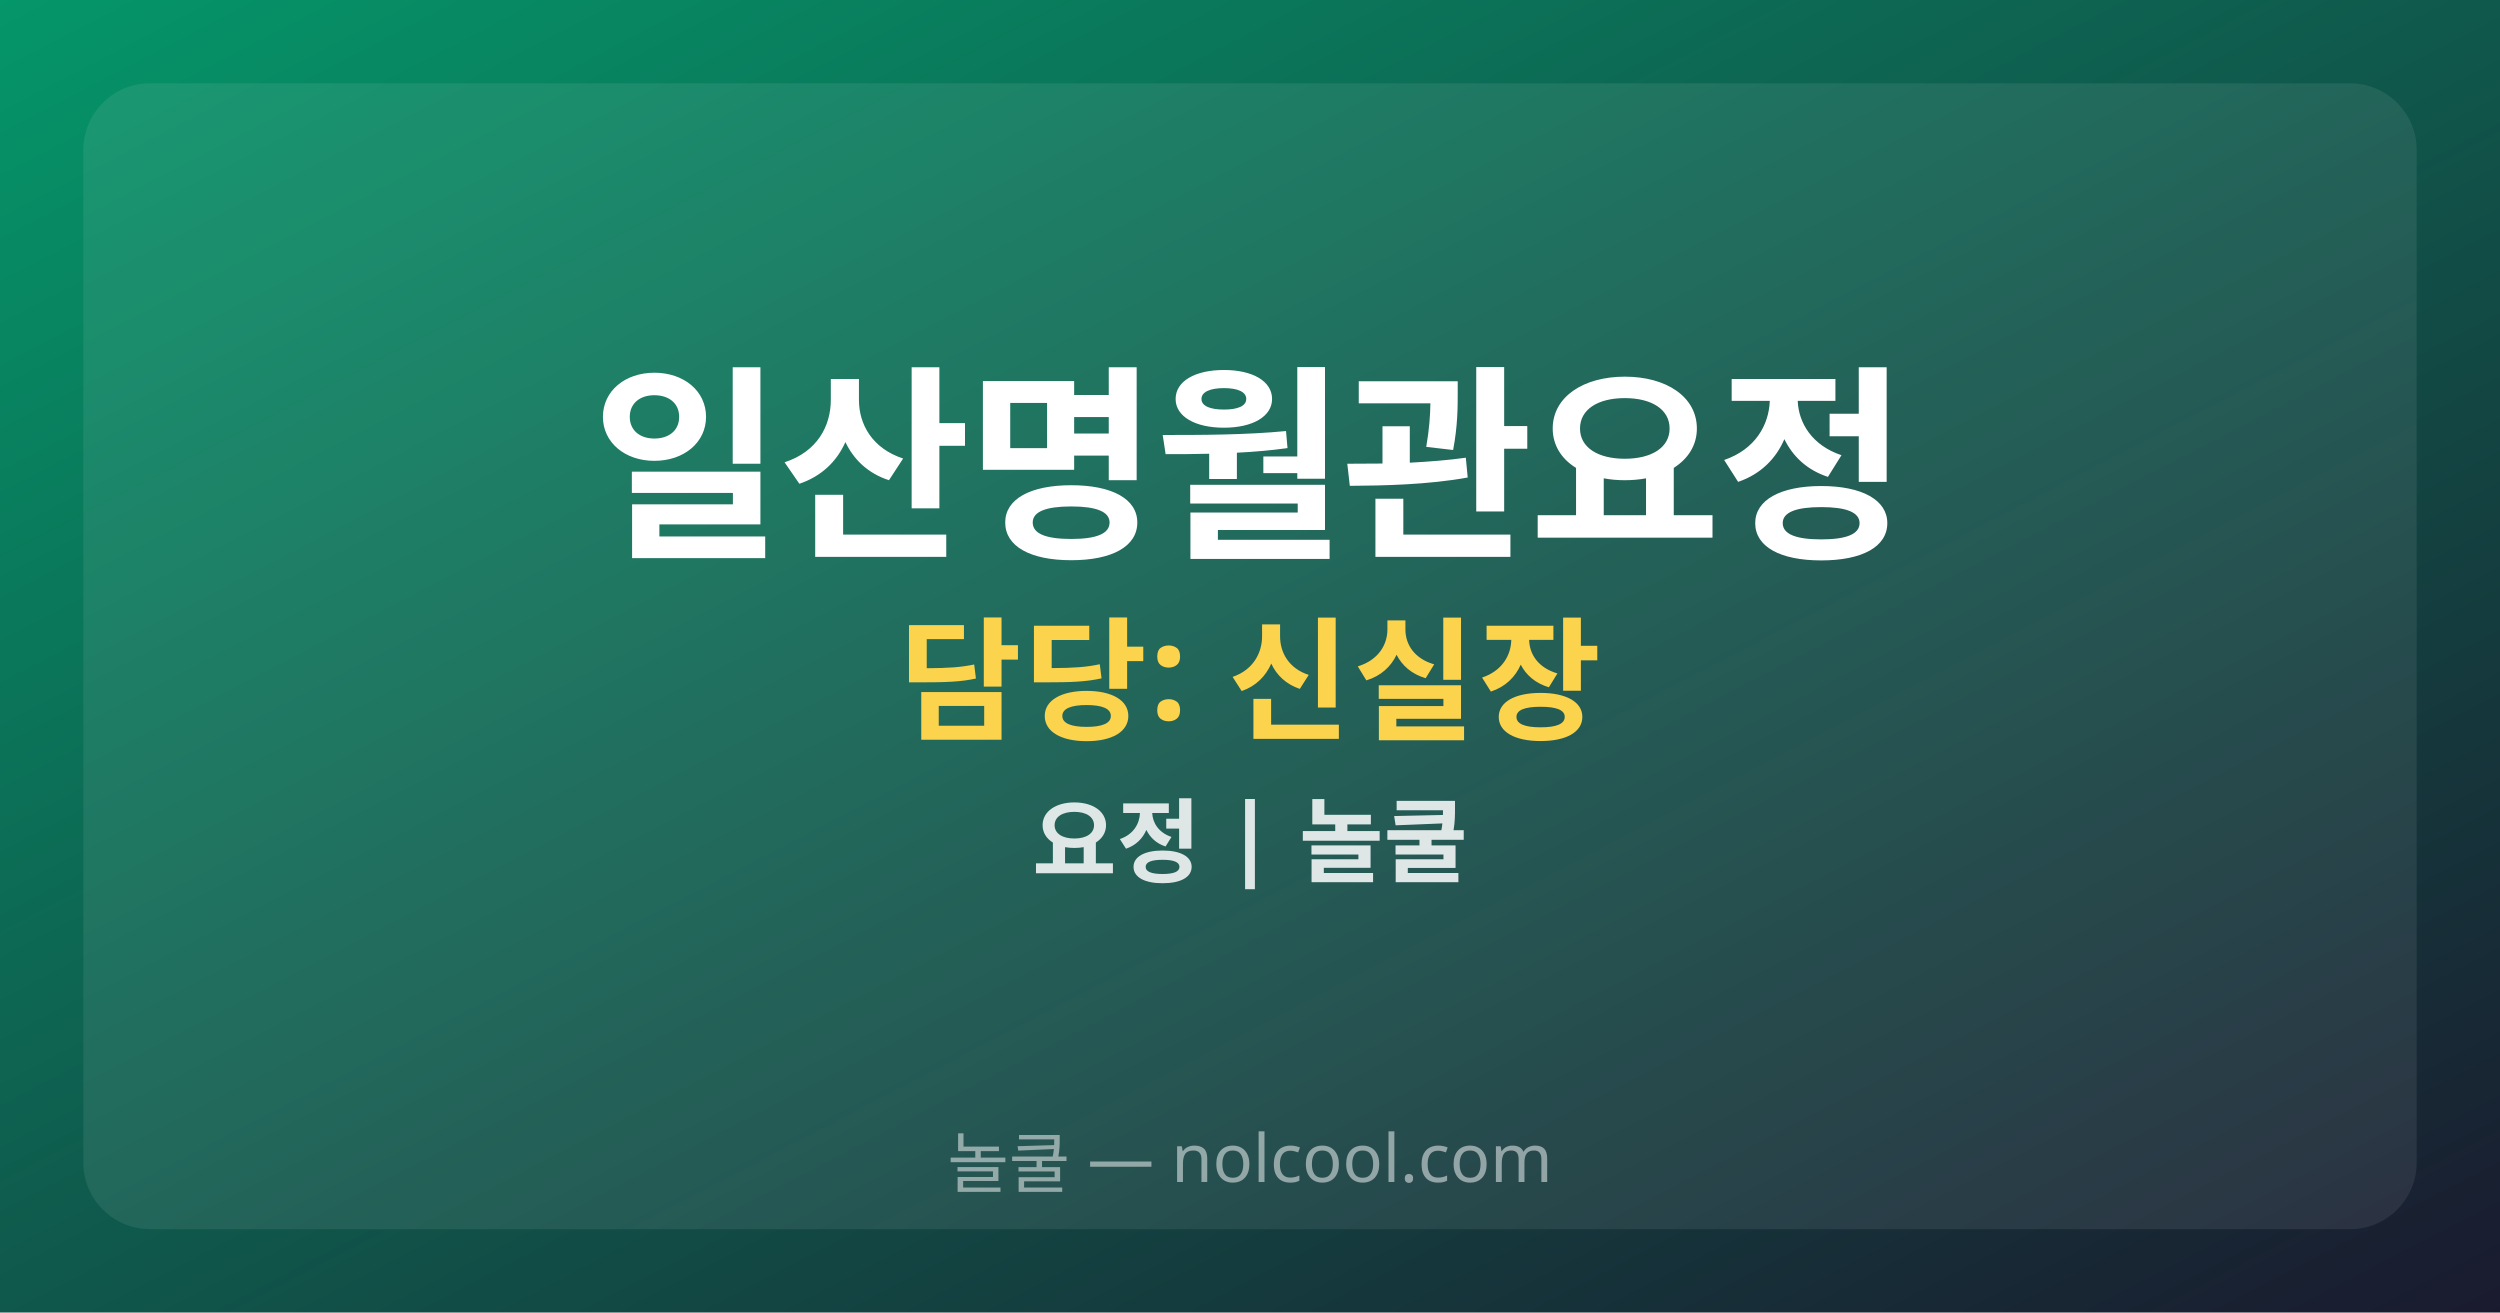
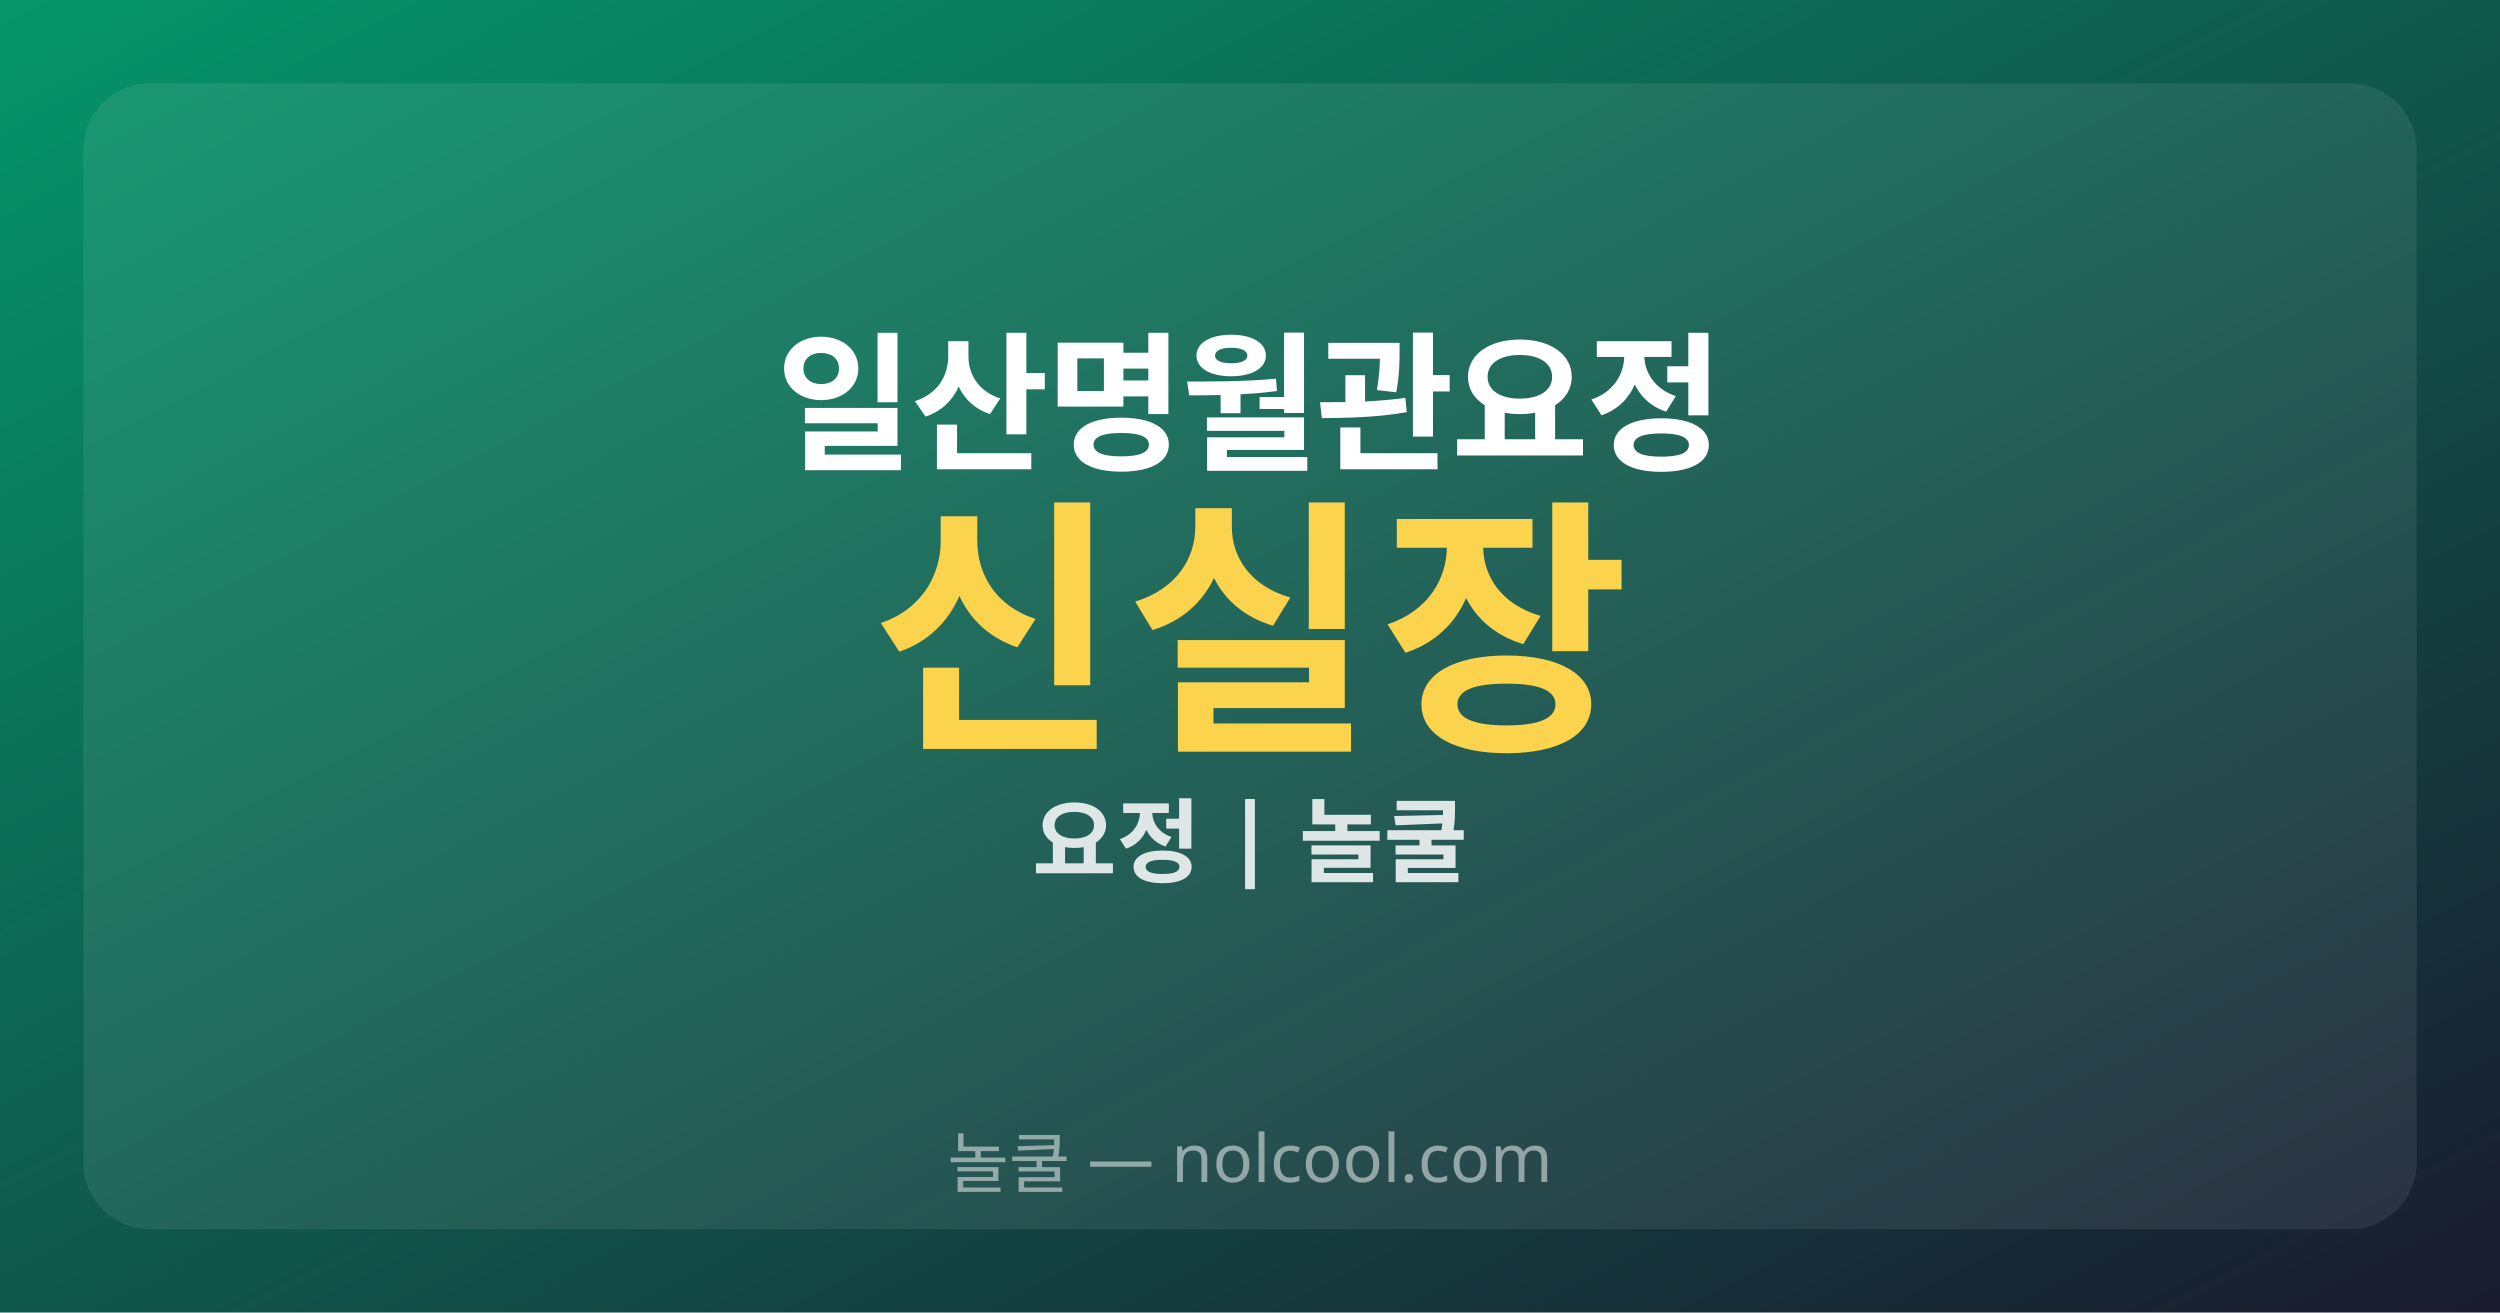
<svg xmlns="http://www.w3.org/2000/svg" width="1200" height="630" viewBox="0 0 1200 630">
  <defs>
    <linearGradient id="bg" x1="0%" y1="0%" x2="100%" y2="100%">
      <stop offset="0%" style="stop-color:#059669;stop-opacity:1" />
      <stop offset="100%" style="stop-color:#1a1a2e;stop-opacity:1" />
    </linearGradient>
  </defs>
  <rect width="1200" height="630" fill="url(#bg)" />
  <rect x="40" y="40" width="1120" height="550" rx="32" fill="rgba(255,255,255,0.08)" />
-   <text x="600" y="260" text-anchor="middle" font-family="sans-serif" font-size="100" font-weight="900" fill="white" letter-spacing="-0.02em">일산명월관요정</text>
-   <text x="600" y="350" text-anchor="middle" font-family="sans-serif" font-size="64" font-weight="800" fill="#FCD34D" letter-spacing="0.02em">담당: 신실장</text>
+   <text x="600" y="220" text-anchor="middle" font-family="sans-serif" font-size="72" font-weight="900" fill="white" letter-spacing="-0.02em">일산명월관요정</text>
+   <text x="600" y="350" text-anchor="middle" font-family="sans-serif" font-size="130" font-weight="900" fill="#FCD34D" letter-spacing="0.02em">신실장</text>
  <text x="600" y="420" text-anchor="middle" font-family="sans-serif" font-size="44" font-weight="600" fill="rgba(255,255,255,0.85)">요정 | 놀쿨</text>
  <text x="600" y="570" text-anchor="middle" font-family="sans-serif" font-size="32" font-weight="500" fill="rgba(255,255,255,0.5)">놀쿨 — nolcool.com</text>
</svg>
